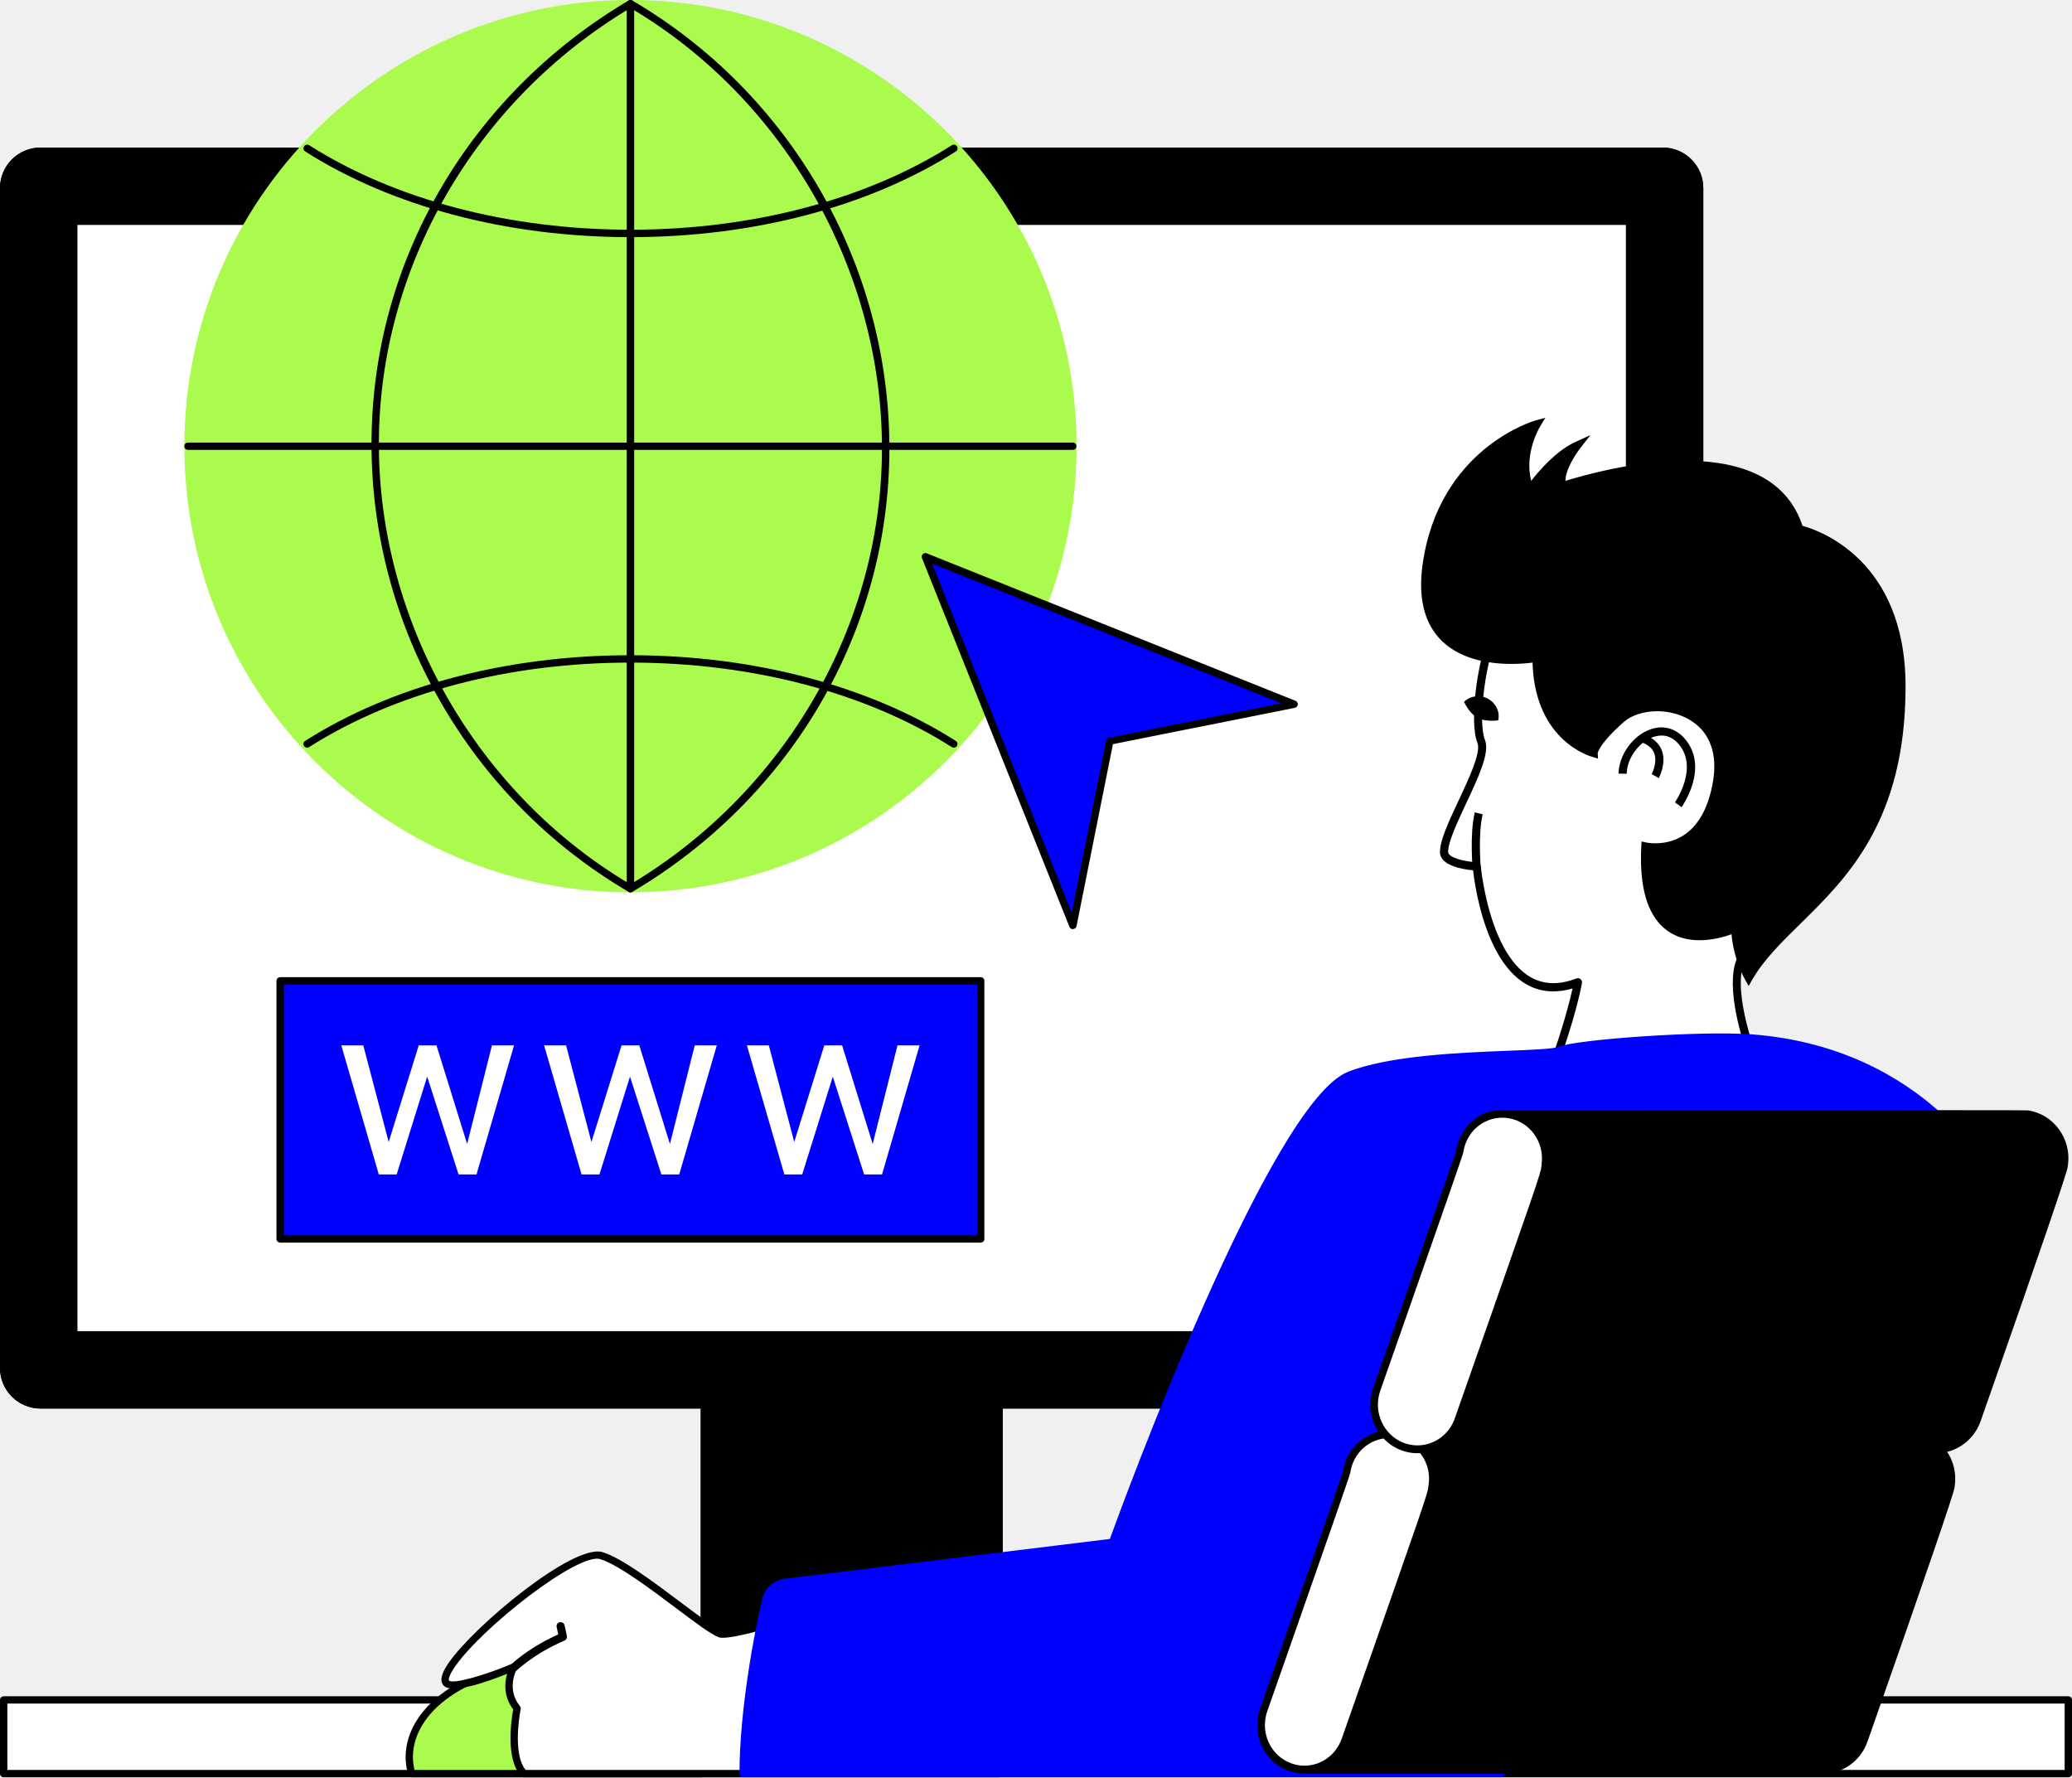
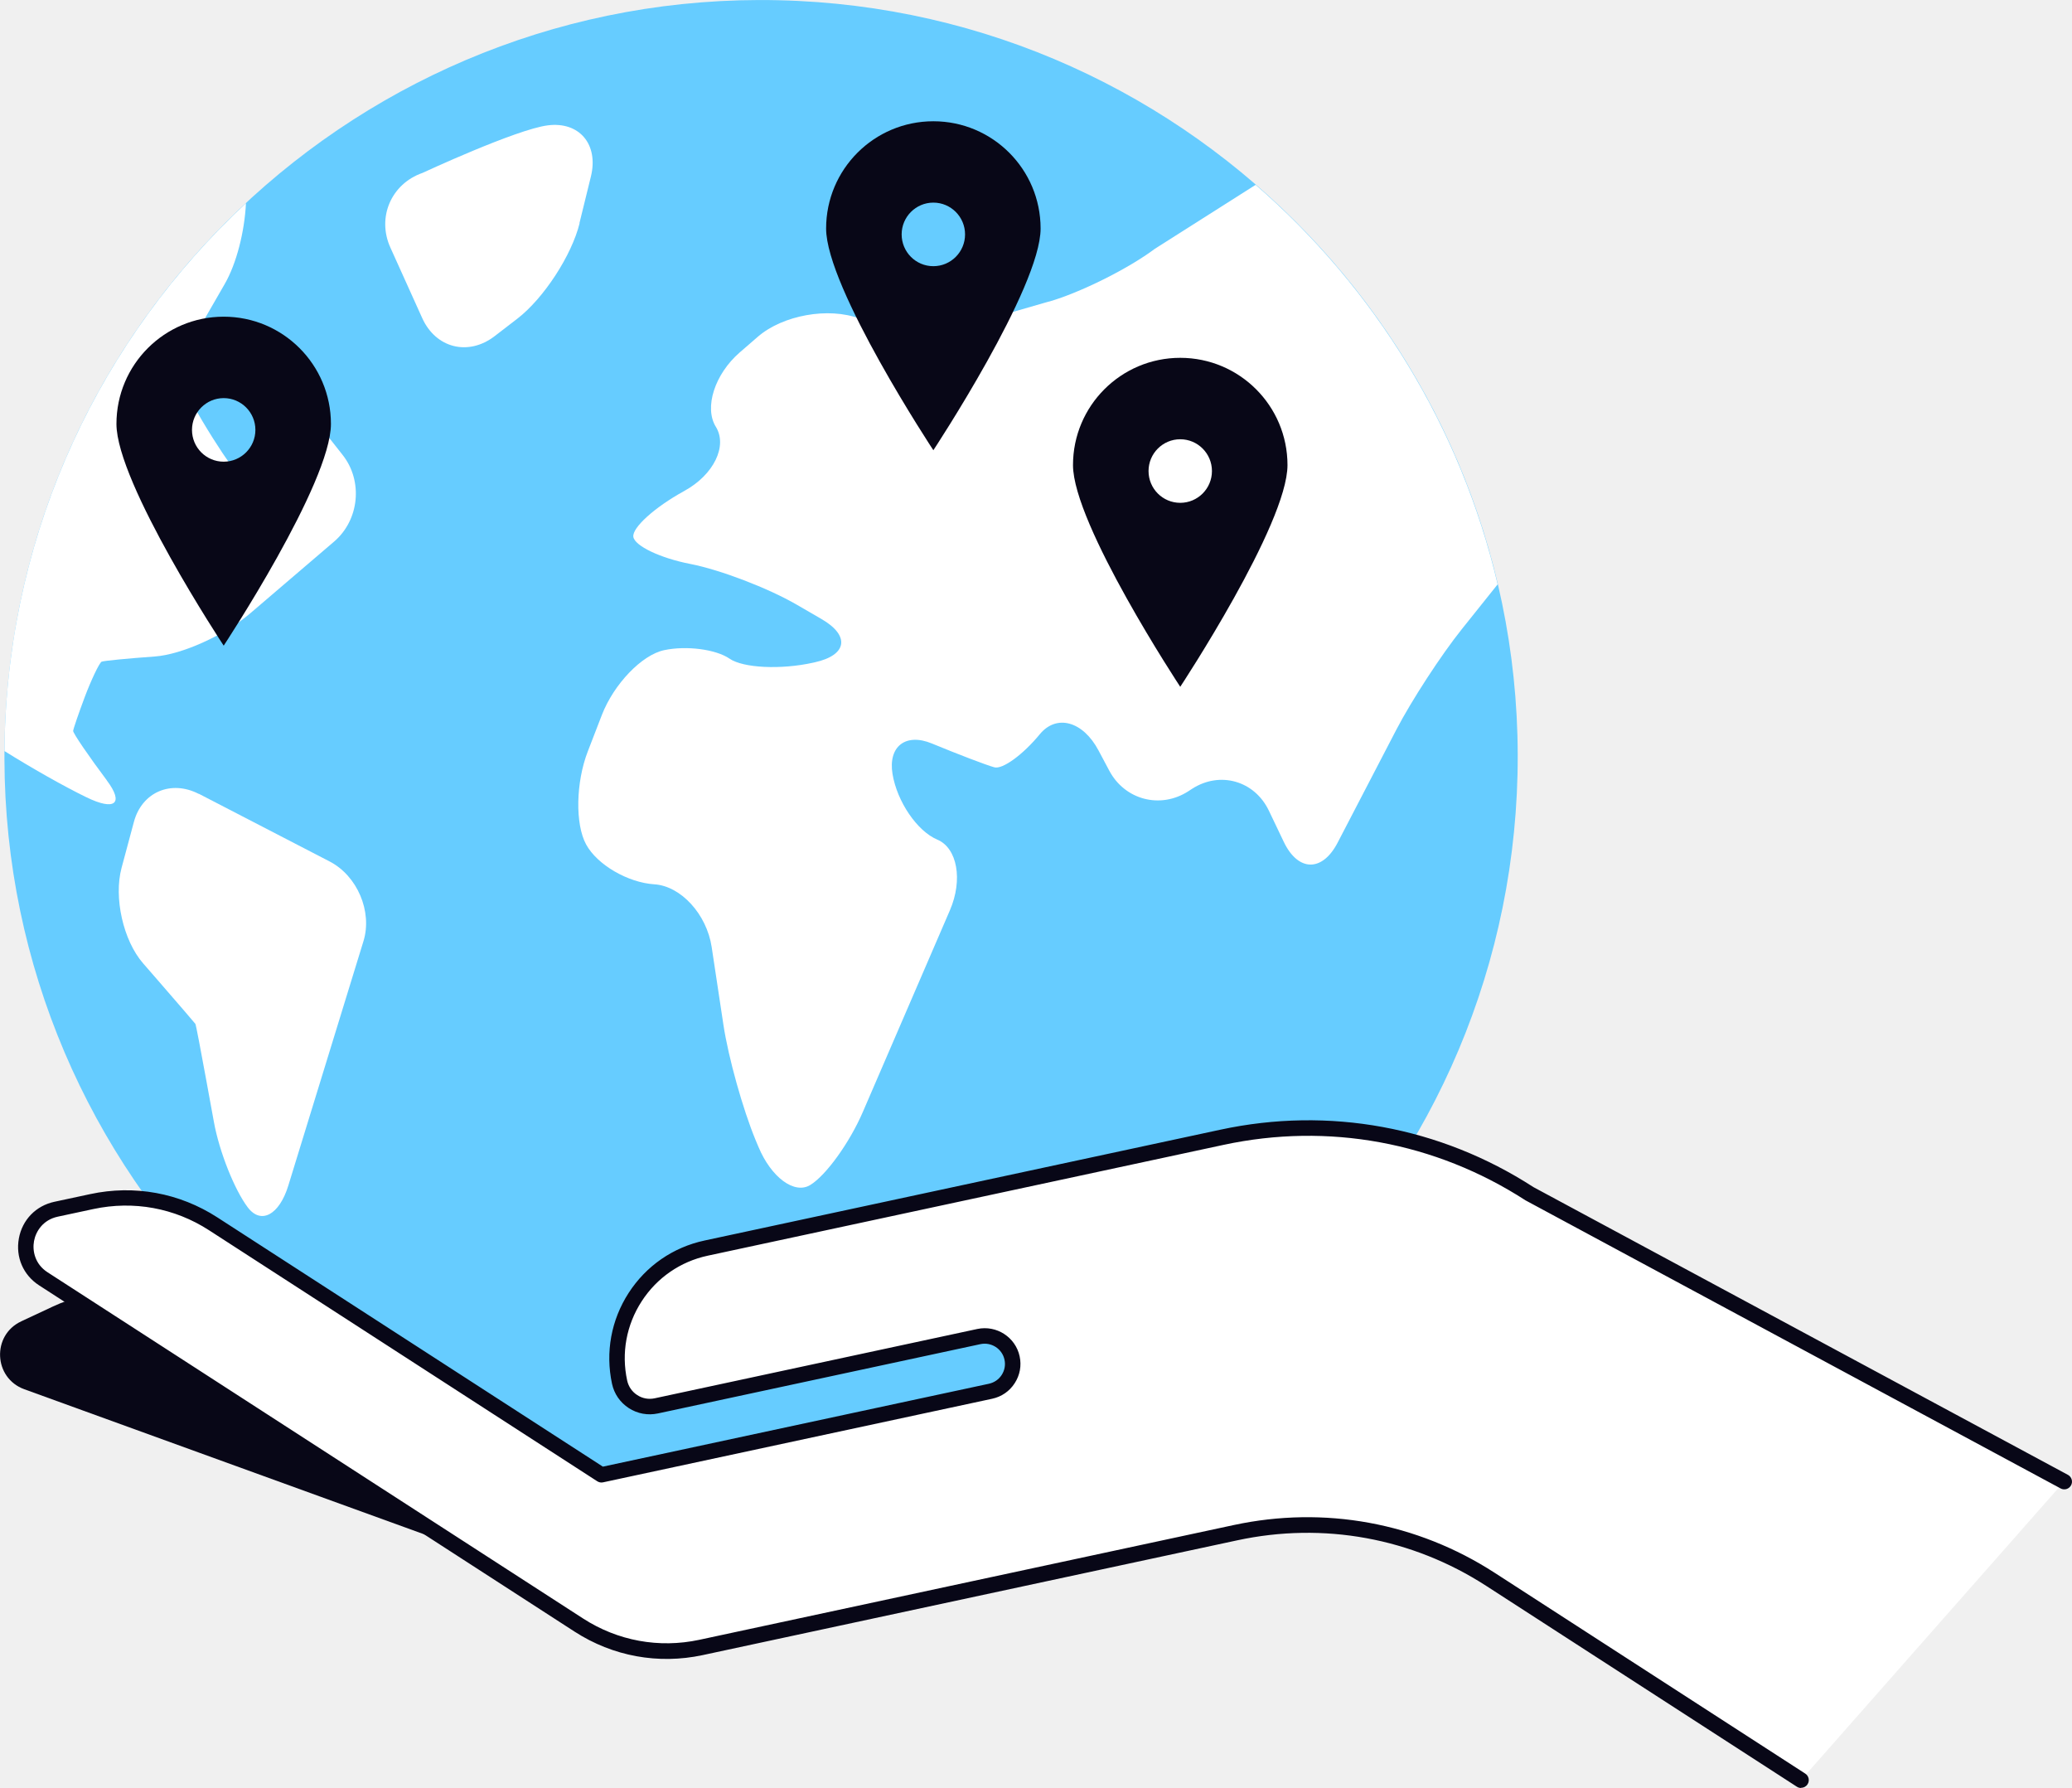
- <svg xmlns="http://www.w3.org/2000/svg" id="Capa_2" data-name="Capa 2" viewBox="0 0 312.22 267.78">
+ <svg xmlns="http://www.w3.org/2000/svg" id="Capa_2" data-name="Capa 2" viewBox="0 0 267.97 231.2">
  <defs>
    <style>
      .cls-1 {
        fill: #fff;
      }

      .cls-2 {
-         fill: #abfb4f;
+         fill: #6cf;
      }

      .cls-3 {
-         fill: blue;
-       }
- 
-       .cls-4 {
-         fill: #010101;
+         fill: #080717;
      }
    </style>
  </defs>
-   <g id="Capa_1-2" data-name="Capa 1">
+   <g id="_Layer_" data-name="&amp;lt;Layer&amp;gt;">
    <g>
+       <path class="cls-3" d="M2.74,170.86l4.11-1.92c4.82-2.25,10.33-2.5,15.33-.69l54.02,19.6,35.98-16.83,31.35,11.37-50.45,23.59c-4.85,2.27-10.4,2.52-15.43.69L3.14,179.64c-3.98-1.45-4.23-6.99-.39-8.78Z" />
+       <path class="cls-2" d="M100.67.03C46.73-1.21,1.83,41.68.6,95.62c-1.24,53.93,41.64,98.81,95.58,100.06,53.95,1.22,98.84-41.65,100.08-95.59C197.49,46.15,154.6,1.25,100.67.03Z" />
      <g>
-         <rect class="cls-1" x=".56" y="256.11" width="311.11" height="11.11" />
-         <path class="cls-4" d="M311.67,267.78H.56c-.31,0-.56-.24-.56-.55v-11.11c0-.31.25-.55.56-.55h311.11c.31,0,.55.24.55.55v11.11c0,.31-.24.55-.55.55ZM1.11,266.67h310v-10H1.11v10Z" />
+         <path class="cls-1" d="M135.66,38.99l-9.67,2.79c-4.12,1.19-10.77.92-14.79-.58h-.03c-4.01-1.52-9.95-.45-13.18,2.36l-2.32,2.01c-3.24,2.81-4.63,7.14-3.09,9.62,1.54,2.48-.28,6.2-4.04,8.27l-.12.07c-3.76,2.07-6.69,4.72-6.51,5.89.18,1.17,3.49,2.75,7.35,3.5,3.87.75,10.07,3.12,13.78,5.27l3.21,1.86c3.71,2.15,3.32,4.66-.86,5.59l-.23.05c-4.19.93-9.05.69-10.81-.52-1.76-1.21-5.56-1.71-8.45-1.1-2.89.61-6.51,4.38-8.06,8.38l-1.82,4.71c-1.55,4-1.65,9.41-.22,12.03,1.42,2.62,5.39,4.94,8.83,5.16,3.43.22,6.77,3.87,7.41,8.11l1.52,10.06c.64,4.24,2.52,10.94,4.16,14.9l.37.88c1.65,3.96,4.67,6.18,6.7,4.93,2.04-1.24,5.09-5.48,6.79-9.42l11.27-26.1c1.7-3.94.96-8.05-1.63-9.14-2.6-1.09-5.2-4.91-5.79-8.48-.59-3.57,1.7-5.35,5.09-3.95,3.39,1.4,7.02,2.79,8.08,3.08,1.06.29,3.7-1.63,5.87-4.27s5.59-1.7,7.6,2.09l1.39,2.61c2.01,3.79,6.61,4.99,10.22,2.67l.49-.32c3.61-2.32,8.07-1.05,9.93,2.82l1.93,4.04c1.85,3.87,4.98,3.92,6.96.11l7.6-14.62c1.98-3.8,5.79-9.65,8.47-13l4.63-5.79c-4.77-20.36-15.94-38.35-31.3-51.66l-13.03,8.27c-3.43,2.57-9.6,5.65-13.72,6.84Z" />
+         <path class="cls-1" d="M13.82,100.91c-2.26-3.01-4.39-6.12-4.36-6.4s.7-2.24,1.49-4.35c.79-2.11,1.9-4.48,2.2-4.6.3-.12,3.39-.42,6.88-.67,3.48-.25,9-2.74,12.26-5.52l10.92-9.34c3.26-2.79,3.76-7.82,1.11-11.19l-1.59-2.02c-2.65-3.37-6.15-4.04-7.77-1.49-1.63,2.55-3.3,4.95-3.72,5.33h-.9c-.49-.39-2.37-3.2-4.17-6.22-1.8-3.02-3.49-6.2-3.41-6.49.07-.29,1.88-3.57,4.03-7.28l2.27-3.94c1.54-2.67,2.57-6.79,2.75-10.46C13.14,43.63,1.23,68.19.6,95.62c-.01.5-.01,1-.02,1.5,3.42,2.14,7.68,4.56,10.59,5.97,3.71,1.81,4.9.82,2.64-2.18Z" />
+         <path class="cls-1" d="M25.71,102.66c-3.59-1.85-7.36-.23-8.39,3.61l-1.6,5.96c-1.03,3.84.22,9.39,2.78,12.33l2,2.3c2.56,2.94,4.7,5.44,4.77,5.54.07.1.72,3.51,1.41,7.3l.99,5.41c.69,3.8,2.66,8.75,4.37,11.01,1.71,2.26,4.08.99,5.25-2.82l9.72-31.61c1.17-3.81-.8-8.45-4.39-10.3l-16.91-8.75Z" />
+         <path class="cls-1" d="M74.94,28.85l1.48-6.02c1.02-4.16-1.49-7.14-5.58-6.62-4.09.52-16.2,6.15-16.2,6.15-4.05,1.41-5.92,5.76-4.15,9.66l4.11,9.1c1.76,3.91,5.98,4.96,9.38,2.34l2.95-2.27c3.39-2.62,7.01-8.17,8.03-12.33Z" />
      </g>
      <g>
-         <g>
-           <g>
-             <rect x=".56" y="22.78" width="255.56" height="188.89" rx="5.56" ry="5.56" />
-             <path class="cls-4" d="M250.56,212.22H6.11c-3.37,0-6.11-2.74-6.11-6.11V28.34c0-3.37,2.74-6.11,6.11-6.11h244.44c3.37,0,6.11,2.74,6.11,6.11v177.78c0,3.37-2.74,6.11-6.11,6.11ZM6.11,23.33c-2.76,0-5,2.25-5,5v177.78c0,2.76,2.24,5,5,5h244.44c2.76,0,5-2.25,5-5V28.34c0-2.76-2.25-5-5-5H6.11Z" />
-           </g>
-           <g>
-             <rect x=".56" y="22.78" width="255.56" height="188.89" rx="5.56" ry="5.56" />
-             <path d="M250.56,212.22H6.11c-3.37,0-6.11-2.74-6.11-6.11V28.34c0-3.37,2.74-6.11,6.11-6.11h244.44c3.37,0,6.11,2.74,6.11,6.11v177.78c0,3.37-2.74,6.11-6.11,6.11ZM6.11,23.33c-2.76,0-5,2.25-5,5v177.78c0,2.76,2.24,5,5,5h244.44c2.76,0,5-2.25,5-5V28.34c0-2.76-2.25-5-5-5H6.11Z" />
-           </g>
-           <g>
-             <rect class="cls-4" x="106.11" y="211.67" width="44.44" height="44.44" />
-             <path class="cls-4" d="M150.56,256.67h-44.44c-.31,0-.56-.24-.56-.55v-44.44c0-.31.25-.55.56-.55h44.44c.31,0,.55.24.55.55v44.44c0,.31-.24.55-.55.55ZM106.67,255.56h43.33v-43.34h-43.33v43.34Z" />
-           </g>
-           <rect class="cls-1" x="11.67" y="33.89" width="233.33" height="166.67" />
-         </g>
-         <g>
-           <g>
-             <circle class="cls-2" cx="95" cy="67.23" r="66.67" />
-             <path class="cls-2" d="M95,134.45c-37.07,0-67.22-30.15-67.22-67.22S57.93,0,95,0s67.22,30.15,67.22,67.22-30.15,67.22-67.22,67.22ZM95,1.11C58.55,1.11,28.89,30.77,28.89,67.23s29.66,66.11,66.11,66.11,66.11-29.66,66.11-66.11S131.45,1.11,95,1.11Z" />
-           </g>
-           <path class="cls-4" d="M95,134.45c-.1,0-.19-.02-.28-.08-23.89-13.98-38.74-39.83-38.74-67.46S70.83,14.21,94.72.08c.17-.11.39-.11.56,0,23.89,13.98,38.74,39.83,38.74,67.46s-14.84,52.7-38.73,66.83c-.09.05-.18.08-.28.08ZM95,1.2c-23.39,13.96-37.91,39.11-37.91,65.71s14.52,52.51,37.9,66.33c23.39-13.96,37.91-39.11,37.91-65.71S118.39,15.03,95,1.2Z" />
-           <path class="cls-4" d="M143.72,112.65c-.1,0-.21-.03-.3-.09-12.92-8.21-30.12-12.73-48.42-12.73s-35.5,4.52-48.42,12.73c-.25.17-.6.1-.77-.17-.17-.26-.09-.6.17-.76,13.09-8.33,30.5-12.91,49.02-12.91s35.92,4.58,49.02,12.91c.26.16.34.5.17.76-.1.17-.28.26-.47.26Z" />
-           <path class="cls-4" d="M95,35.73c-18.51,0-35.92-4.58-49.01-12.91-.26-.16-.34-.5-.17-.77.16-.26.51-.33.77-.17,12.92,8.21,30.11,12.73,48.42,12.73s35.5-4.52,48.42-12.73c.27-.16.61-.09.77.17.17.26.09.6-.17.77-13.1,8.33-30.51,12.91-49.02,12.91Z" />
-           <path class="cls-4" d="M161.67,67.78H28.33c-.31,0-.56-.24-.56-.55s.25-.55.56-.55h133.33c.31,0,.55.24.55.55s-.24.55-.55.55Z" />
-           <path class="cls-4" d="M95,134.45c-.31,0-.56-.24-.56-.55V.56c0-.31.25-.55.56-.55s.56.24.56.55v133.33c0,.31-.25.55-.56.55Z" />
-         </g>
-         <g>
-           <rect class="cls-3" x="42.22" y="147.78" width="105.56" height="38.89" />
-           <path class="cls-4" d="M147.78,187.22H42.22c-.31,0-.56-.24-.56-.55v-38.89c0-.31.25-.55.56-.55h105.56c.31,0,.55.24.55.55v38.89c0,.31-.24.55-.55.55ZM42.78,186.12h104.45v-37.78H42.78v37.78Z" />
-         </g>
-         <g>
-           <polygon class="cls-3" points="167.22 111.67 161.67 139.45 139.44 83.89 195 106.11 167.22 111.67" />
-           <path class="cls-4" d="M161.67,140c-.23,0-.43-.14-.52-.35l-22.22-55.56c-.08-.21-.04-.44.12-.6.16-.16.4-.21.6-.12l55.56,22.22c.23.09.37.32.35.56-.02.24-.2.45-.45.49l-27.41,5.48-5.48,27.41c-.04.24-.25.42-.49.44h-.05ZM140.44,84.89l21.05,52.62,5.19-25.94c.04-.22.21-.39.43-.43l25.94-5.19-52.61-21.04Z" />
-         </g>
-         <g>
-           <polygon class="cls-1" points="70.39 172.36 65.77 157.5 63.1 157.5 58.57 172.06 54.74 157.5 51.43 157.5 57.08 176.95 59.77 176.95 64.37 162.21 69.1 176.95 71.8 176.95 77.46 157.5 74.13 157.5 70.39 172.36" />
-           <polygon class="cls-1" points="100.95 172.36 96.33 157.5 93.66 157.5 89.12 172.06 85.3 157.5 81.99 157.5 87.63 176.95 90.33 176.95 94.93 162.21 99.66 176.95 102.35 176.95 108.01 157.5 104.69 157.5 100.95 172.36" />
-           <polygon class="cls-1" points="135.24 157.5 131.5 172.36 126.89 157.5 124.21 157.5 119.68 172.06 115.85 157.5 112.55 157.5 118.19 176.95 120.88 176.95 125.49 162.21 130.21 176.95 132.91 176.95 138.57 157.5 135.24 157.5" />
-         </g>
+         <path class="cls-1" d="M266.97,191.59l-69.2-37.25c-11.75-7.6-26.05-10.22-39.73-7.28l-66.71,14.33c-7.88,1.69-12.9,9.45-11.2,17.33h0c.46,2.16,2.59,3.54,4.75,3.07l41.71-8.96c1.95-.42,3.87.82,4.29,2.78.42,1.95-.82,3.87-2.78,4.29l-50.33,10.81-50.21-32.46c-4.64-3-10.29-4.04-15.7-2.88l-4.62.99c-4.31.93-5.35,6.6-1.65,9l69.26,44.77c4.68,3.02,10.36,4.06,15.8,2.89l69.12-14.84c11.36-2.44,23.23-.27,32.99,6.04l40.16,25.96,34.04-38.61Z" />
+         <path class="cls-3" d="M232.93,231.2c-.19,0-.37-.05-.54-.16l-40.16-25.96c-9.6-6.21-21.05-8.31-32.23-5.9l-69.12,14.84c-5.74,1.23-11.62.16-16.56-3.03L5.06,166.21c-2.06-1.33-3.06-3.66-2.62-6.07.44-2.41,2.21-4.23,4.6-4.74l4.62-.99c5.71-1.23,11.55-.16,16.45,3.01l49.86,32.23,49.93-10.72c.68-.15,1.27-.55,1.65-1.14.38-.59.51-1.29.36-1.97-.3-1.41-1.7-2.31-3.11-2.01l-41.71,8.96c-1.31.28-2.64.04-3.77-.69-1.12-.73-1.89-1.84-2.17-3.15-.87-4.07-.11-8.24,2.15-11.74,2.26-3.5,5.75-5.91,9.82-6.78l66.71-14.33c14.04-3.02,28.42-.38,40.48,7.42l69.13,37.21c.49.26.67.87.41,1.35-.26.49-.87.67-1.35.41l-69.2-37.25c-11.68-7.55-25.53-10.08-39.05-7.18l-66.71,14.33c-3.55.76-6.59,2.86-8.56,5.91-1.97,3.05-2.64,6.68-1.87,10.23.17.78.63,1.46,1.31,1.89.67.44,1.48.58,2.26.41l41.71-8.96c2.49-.53,4.95,1.06,5.48,3.54.26,1.21.03,2.44-.64,3.47-.67,1.04-1.7,1.75-2.91,2.01l-50.33,10.81c-.26.06-.53,0-.75-.14l-50.21-32.46c-4.45-2.88-9.76-3.85-14.95-2.74l-4.62.99c-1.9.41-2.83,1.9-3.06,3.15-.23,1.26.11,2.97,1.74,4.03l69.26,44.77c4.48,2.9,9.83,3.88,15.05,2.76l69.12-14.84c11.71-2.51,23.69-.32,33.74,6.18l40.16,25.96c.46.3.6.92.3,1.38-.19.3-.51.46-.84.46Z" />
      </g>
-       <g>
-         <g>
-           <path class="cls-2" d="M83.89,250.56c-12.25,0-22.22,6.38-22.22,14.2,0,.63.08,1.3.25,2.04l.09.42h43.74l.09-.42c.18-.77.26-1.42.26-2.04,0-7.83-9.97-14.2-22.23-14.2Z" />
-           <path class="cls-4" d="M105.76,267.78h-43.74c-.26,0-.49-.18-.54-.43l-.09-.42c-.18-.79-.27-1.5-.27-2.17,0-8.14,10.22-14.76,22.78-14.76s22.78,6.62,22.78,14.76c0,.66-.09,1.35-.27,2.17l-.1.42c-.06.25-.28.43-.54.43ZM62.46,266.67h42.85c.17-.73.24-1.33.24-1.91,0-7.53-9.72-13.65-21.67-13.65s-21.66,6.12-21.66,13.65c0,.58.08,1.2.24,1.91Z" />
-         </g>
-         <g>
-           <path class="cls-1" d="M224.53,97.17c-1.2,2.78-2.54,11.49-1.33,14.53,1.22,3.04-5.59,12.97-5.59,16.66,0,1.93,4.92,2.18,4.92,2.18,0,0,1.96,22.56,15.25,17.46,0,0-.62,3.71-3.05,10.8l29.29.23s-4.05-10.7-1.41-14.96c2.63-4.26,10.82-5.94,10.82-20.94s-36.75-54.32-48.9-25.95Z" />
-           <path d="M237.48,86.53c-6.02,0-10.57,3.49-13.52,10.39-1.22,2.84-2.63,11.77-1.33,15.01.57,1.43-1.31,5.42-2.82,8.64-1.45,3.09-2.83,6.01-2.83,7.8,0,2.07,3.47,2.62,4.99,2.75.35,3.09,2.56,18.25,12.09,18.25.92,0,1.9-.15,2.9-.44-.34,1.55-1.15,4.82-2.81,9.67-.06.19-.04.4.08.55.11.16.3.26.5.26l29.29.24h0c.2,0,.39-.1.5-.26.11-.17.14-.38.06-.57-.03-.11-3.91-10.48-1.46-14.43.66-1.05,1.7-1.95,2.91-3.01,3.39-2.93,8.02-6.96,8.02-18.25,0-5.57-4.96-14.66-12.35-22.61-8.26-8.89-17.09-13.99-24.22-13.99ZM265.22,140.46c-1.23,1.06-2.39,2.08-3.14,3.28-2.34,3.79.16,12.01,1.06,14.67l-27.56-.22c2.2-6.53,2.77-9.94,2.8-10.09.04-.22-.05-.44-.22-.58-.17-.14-.4-.18-.61-.1-1.23.47-2.41.71-3.49.71-9.28,0-10.91-17.47-10.93-17.65-.03-.3-.28-.54-.58-.56-1.82-.1-4.34-.69-4.34-1.56,0-1.51,1.38-4.45,2.7-7.28,1.86-3.96,3.62-7.69,2.85-9.61-1.13-2.83.2-11.43,1.32-14.06,2.75-6.4,6.91-9.65,12.4-9.65,15.17,0,35.34,24.26,35.34,35.36s-4.21,14.39-7.6,17.33Z" />
-         </g>
-         <g>
-           <path d="M248.69,109.89c-2.65.93-4.75,3.86-4.8,6.67l1.23.02c.03-2.29,1.81-4.77,3.98-5.53,1.04-.37,2.57-.48,3.9,1.12,2.97,3.58-.58,8.67-.61,8.72l1,.72c.17-.24,4.13-5.91.56-10.22-1.37-1.65-3.29-2.2-5.26-1.5Z" />
-           <path d="M247.79,110.68l-.43,1.16c1,.36,1.64.93,1.91,1.66.53,1.42-.38,3.11-.39,3.13l1.07.6c.05-.09,1.19-2.2.47-4.14-.41-1.1-1.3-1.9-2.64-2.4Z" />
-         </g>
-         <g>
-           <path class="cls-1" d="M138.99,237.16s-27.89,9.93-30.49,9c-2.6-.94-13.19-10.35-17.89-11.77-4.7-1.42-25.47,16.46-23.39,19.16,1.13,1.48,10.18-2.37,10.18-2.37,0,0-1.87,3.31.52,6.24,0,0-1.52,7.26,1.05,9.8h71.59l-11.57-30.06Z" />
-           <path class="cls-4" d="M150.56,267.78h-71.59c-.15,0-.29-.05-.39-.16-2.49-2.47-1.5-8.7-1.25-10.06-1.49-1.99-1.29-4.07-.92-5.37-3.21,1.29-8.52,3.14-9.63,1.69-.7-.91.14-2.35.84-3.36,3.81-5.53,18.72-17.95,23.16-16.67,2.87.87,7.62,4.43,11.81,7.58,2.64,1.98,5.12,3.85,6.11,4.2,1.67.64,19.4-5.18,30.11-9,.28-.12.6.04.71.32l11.57,30.06c.07.17.04.36-.07.52-.1.15-.27.24-.46.24ZM79.2,266.67h70.54l-11.08-28.8c-5.36,1.9-25.37,8.89-29.75,8.89-.26,0-.46-.02-.6-.08-1.14-.41-3.46-2.15-6.4-4.36-3.91-2.94-8.78-6.59-11.46-7.41-3.3-1.04-17.77,10.22-21.92,16.24-.95,1.37-.95,1.94-.87,2.05.49.56,5.03-.63,9.53-2.54.23-.1.48-.03.63.14.16.17.19.43.07.64-.07.12-1.65,3.03.46,5.62.11.13.15.3.11.47-.39,1.89-1,7.1.75,9.14Z" />
-         </g>
-         <g>
-           <path d="M271.13,79.73c-5.25-16.99-35.7-6.48-35.7-6.48-.84-2.2,2.2-6.09,2.2-6.09-3.72,1.69-7.1,6.6-7.1,6.6-2.03-4.9,1.01-9.81,1.01-9.81,0,0-14.2,3.89-16.57,21.3-2.37,17.42,16.57,13.87,16.57,13.87.02,12.29,8.6,14.34,8.6,14.34,0,0-.08-1.41,4.15-5.15,4.23-3.73,16.3-1.94,14.47,9.38-1.93,11.92-10.82,9.85-10.82,9.85-1.01,19.11,13.53,12.35,13.53,12.35.17,4.22,2.03,7.44,2.03,7.44,6.08-10.66,23.04-15.8,23.04-43.91,0-20.68-15.41-23.68-15.41-23.68Z" />
-           <path d="M271.61,79.22c-2.16-6.5-8.11-9.8-17.65-9.8-7.8,0-15.75,2.31-18.06,3.03-.06-1.6,1.52-4.02,2.21-4.91l1.54-1.98-2.28,1.04c-2.84,1.29-5.43,4.29-6.64,5.84-1.09-4.17,1.3-8.13,1.33-8.17l.81-1.33-1.5.41c-.15.04-14.62,4.2-17.02,21.82-.63,4.66.17,8.3,2.39,10.84,2.9,3.32,7.59,4.02,11.01,4.02,1.36,0,2.5-.11,3.18-.2.35,12.01,8.98,14.2,9.07,14.22l.8.25-.05-.83s.17-1.37,3.94-4.7c1.14-1.01,3.02-1.61,5.02-1.61,2.72,0,5.26,1.08,6.8,2.88,1.57,1.84,2.13,4.45,1.64,7.54-1.34,8.25-6.03,9.48-8.71,9.48-.82,0-1.36-.12-1.36-.12l-.72-.16-.04.73c-.29,5.51.68,9.48,2.88,11.8,1.48,1.56,3.47,2.35,5.92,2.35,1.99,0,3.79-.53,4.79-.9.36,3.9,1.99,6.74,2.06,6.86l.53.93.53-.93c1.72-3.01,4.41-5.64,7.25-8.43,7.06-6.93,15.86-15.56,15.86-35.78,0-19.15-13.17-23.55-15.54-24.19ZM270.42,138.3c-2.6,2.56-5.08,4.98-6.86,7.73-.54-1.22-1.37-3.49-1.48-6.18l-.04-.92-.83.39s-2.41,1.1-5.09,1.1c-2.1,0-3.79-.66-5.03-1.96-1.87-1.97-2.73-5.41-2.57-10.22.26.03.58.05.92.05,2.47,0,8.39-1.02,9.92-10.5.56-3.46-.1-6.4-1.91-8.53-1.79-2.1-4.61-3.31-7.73-3.31-2.33,0-4.46.7-5.84,1.92-2.77,2.45-3.8,3.97-4.16,4.83-1.85-.69-7.55-3.62-7.57-13.56v-.74s-.73.14-.73.14c-.01,0-1.56.29-3.67.29-3.16,0-7.48-.63-10.09-3.6-1.97-2.26-2.67-5.58-2.09-9.87,1.85-13.56,11.15-18.76,14.72-20.27-.8,1.89-1.81,5.38-.34,8.93l.43,1.05.64-.93s2.05-2.94,4.61-4.97c-.7,1.36-1.28,3.04-.78,4.33l.22.55.55-.2c.1-.03,9.33-3.18,18.33-3.18s14.69,3.12,16.59,9.26l.11.35.36.07c.61.12,14.91,3.17,14.91,23.07s-8.23,27.78-15.49,34.9Z" />
-         </g>
-         <g>
-           <path class="cls-3" d="M263.93,156.38c-7.69-.58-26.42.79-28.87,1.83-2.45,1.05-22.2.04-31.71,3.77-12.02,4.73-35.71,70.38-35.71,70.38l-49.3,6.03c-1.44.17-2.61,1.22-2.95,2.62-1.11,4.64-3.42,16.65-3.42,26.22h114.14l74.29-88.85s-9.61-19.97-36.47-22Z" />
-           <path class="cls-3" d="M226.11,267.77h-114.14c-.3,0-.54-.24-.54-.54,0-9.53,2.25-21.4,3.43-26.34.4-1.64,1.74-2.83,3.41-3.03l48.97-5.99c2-5.51,24.1-65.75,35.9-70.39,6.29-2.47,17.07-2.89,24.2-3.17,3.61-.14,6.73-.27,7.49-.59,2.58-1.1,21.31-2.45,29.13-1.88h0c26.86,2.04,36.82,22.1,36.92,22.31.09.19.06.42-.07.58l-74.29,88.85c-.1.12-.25.2-.42.2ZM112.52,266.68h113.34l73.89-88.38c-1.36-2.51-11.46-19.54-35.87-21.39-8.03-.61-26.39.84-28.62,1.79-.9.39-3.32.5-7.87.68-7.06.28-17.74.7-23.84,3.1-11.65,4.58-35.16,69.41-35.4,70.06-.07.2-.24.33-.44.35l-49.3,6.03c-1.22.15-2.19,1.01-2.48,2.21-1.16,4.81-3.32,16.21-3.4,25.54Z" />
-         </g>
-         <path d="M84.35,244.41c-.33.06-.54.4-.47.72l.24,1.12c-4.86,2.18-7.42,4.82-7.53,4.94-.23.25-.23.63.02.87.11.11.27.17.42.17.16,0,.33-.06.44-.19.03-.02,2.68-2.76,7.59-4.86.27-.11.42-.41.36-.69l-.34-1.6c-.06-.33-.4-.53-.73-.47Z" />
-         <g>
-           <path class="cls-1" d="M225.75,108.53c-2.06-2.4-5.14-2.79-5.14-2.79l5.14,2.79Z" />
-           <path d="M224.19,105.26c-.52-.28-1.11-.41-1.72-.36-.61.07-1.25.25-1.86.85.37.75.69,1.19,1.03,1.58.33.37.66.63,1.01.82.36.19.75.31,1.23.38.5.05,1.02.1,1.87.01.19-.81.01-1.49-.29-2.04-.3-.54-.75-.97-1.27-1.24Z" />
-         </g>
-         <path d="M222.23,122.39c-.8,3.28-.32,8.54-.3,8.77l1.22-.11s-.48-5.28.27-8.36l-1.19-.29Z" />
-       </g>
-       <g>
-         <g>
-           <g>
-             <path d="M288.49,216.17c-.6-.09-79.75,0-79.75,0l-11.47,50.47h77.44c2.68,0,5.19-1.7,6.16-4.44,13.56-38.66,12.87-36.69,13.12-38.39.53-3.67-1.93-7.09-5.5-7.63Z" />
-             <path d="M288.57,215.58c-.11-.01-.3-.04-21.02-.04-23.63,0-58.81.04-58.81.04-.27,0-.49.19-.56.46l-11.47,50.47c-.04.18,0,.36.11.5.11.14.28.22.45.22h77.44c2.99,0,5.68-1.94,6.69-4.83l.6-1.7q12.33-35.16,12.52-36.58l.03-.22c.28-1.93-.19-3.86-1.32-5.42-1.13-1.57-2.79-2.59-4.67-2.89ZM293.42,223.71l-.03.23c-.17,1.29-.28,1.63-12.46,36.34l-.6,1.7c-.85,2.42-3.11,4.05-5.62,4.05h-76.71l11.21-49.29c4.19,0,36.3-.04,58.34-.04,16.78,0,20.62.02,20.86.04,1.58.24,2.97,1.1,3.91,2.41.95,1.31,1.34,2.92,1.1,4.55Z" />
-           </g>
-           <g>
-             <path class="cls-1" d="M210.34,216.17c-3.59-.55-6.9,1.97-7.44,5.65-.05.4.62-1.55-12.49,35.82-1.23,3.49.53,7.34,3.93,8.6.73.27,1.48.4,2.22.4,2.67,0,5.19-1.7,6.15-4.44,13.56-38.66,12.87-36.69,13.12-38.39.54-3.67-1.93-7.09-5.5-7.63Z" />
-             <path d="M210.43,215.58c-3.98-.59-7.51,2.18-8.11,6.23-.05.28-1.06,3.17-8.95,25.64l-3.5,9.99c-.65,1.83-.56,3.82.25,5.59.81,1.76,2.24,3.1,4.03,3.76.79.29,1.6.43,2.41.43,2.99,0,5.68-1.94,6.69-4.83l.6-1.7q12.33-35.16,12.52-36.58l.03-.22c.58-3.98-2.1-7.71-5.98-8.31ZM215.27,223.71l-.03.23c-.17,1.29-.29,1.63-12.47,36.34l-.6,1.7c-.85,2.42-3.11,4.05-5.61,4.05-.69,0-1.37-.12-2.02-.37-1.5-.55-2.7-1.67-3.37-3.15-.68-1.48-.75-3.14-.21-4.69l3.5-9.98q8.99-25.63,9.01-25.95c.44-3.03,2.92-5.22,5.89-5.22.3,0,.6.02.9.07,3.25.5,5.5,3.62,5.01,6.96Z" />
-           </g>
-         </g>
-         <g>
-           <g>
-             <path d="M305.52,167.89c-.6-.09-79.74,0-79.74,0l-11.48,50.47h77.44c2.68,0,5.19-1.7,6.16-4.43,13.56-38.66,12.87-36.69,13.12-38.4.53-3.67-1.93-7.08-5.5-7.64Z" />
-             <path d="M305.6,167.31c-.1-.02-.3-.05-21.02-.05-23.63,0-58.8.04-58.8.04-.27,0-.5.2-.56.46l-11.47,50.47c-.04.17,0,.36.11.5.11.14.27.22.45.22h77.44c2.99,0,5.68-1.94,6.7-4.83l.54-1.54q12.39-35.32,12.58-36.75l.03-.22c.59-3.98-2.1-7.71-5.98-8.31ZM310.45,175.44l-.03.23c-.17,1.29-.29,1.64-12.52,36.51l-.54,1.54c-.85,2.42-3.1,4.05-5.61,4.05h-76.71l11.2-49.28c4.19,0,36.3-.04,58.34-.04,16.78,0,20.62.02,20.85.03,3.26.5,5.5,3.62,5.01,6.96Z" />
-           </g>
-           <g>
-             <path class="cls-1" d="M227.37,167.89c-3.59-.55-6.9,1.99-7.43,5.65-.06.41.61-1.55-12.49,35.83-1.23,3.49.54,7.34,3.93,8.59.73.27,1.48.4,2.21.4,2.68,0,5.2-1.7,6.16-4.43,13.56-38.66,12.87-36.69,13.12-38.4.54-3.67-1.93-7.08-5.5-7.64Z" />
-             <path d="M227.46,167.31c-3.98-.62-7.51,2.17-8.1,6.22-.05.28-1.05,3.11-8.79,25.17l-3.67,10.46c-1.33,3.8.59,7.99,4.28,9.36.78.29,1.59.43,2.41.43,2.99,0,5.68-1.94,6.7-4.83l.54-1.54q12.39-35.32,12.58-36.75l.03-.22c.58-3.98-2.11-7.71-5.98-8.31ZM232.31,175.44l-.03.23c-.17,1.29-.29,1.64-12.53,36.51l-.54,1.54c-.85,2.42-3.11,4.05-5.62,4.05-.68,0-1.36-.12-2.02-.36-3.09-1.15-4.7-4.67-3.59-7.85l3.67-10.46q8.83-25.15,8.85-25.48c.43-3.02,2.91-5.22,5.88-5.22.3,0,.6.03.89.07,3.25.5,5.5,3.62,5.02,6.96Z" />
-           </g>
-         </g>
-       </g>
+       <path class="cls-3" d="M120.71,15.68c-7.66,0-13.87,6.21-13.87,13.87s13.87,28.67,13.87,28.67c0,0,13.87-21.01,13.87-28.67s-6.21-13.87-13.87-13.87ZM120.71,34.42c-2.27,0-4.1-1.84-4.1-4.11s1.84-4.11,4.1-4.11,4.1,1.84,4.1,4.11-1.84,4.11-4.1,4.11Z" />
+       <path class="cls-3" d="M28.93,40.95c-7.66,0-13.87,6.21-13.87,13.87s13.87,28.67,13.87,28.67c0,0,13.87-21.01,13.87-28.67s-6.21-13.87-13.87-13.87ZM28.93,59.7c-2.27,0-4.1-1.84-4.1-4.11s1.84-4.11,4.1-4.11,4.1,1.84,4.1,4.11-1.84,4.11-4.1,4.11Z" />
+       <path class="cls-3" d="M152.64,46.27c-7.66,0-13.87,6.21-13.87,13.87s13.87,28.67,13.87,28.67c0,0,13.87-21.01,13.87-28.67s-6.21-13.87-13.87-13.87ZM152.64,65.02c-2.27,0-4.1-1.84-4.1-4.11s1.84-4.11,4.1-4.11,4.1,1.84,4.1,4.11-1.84,4.11-4.1,4.11Z" />
    </g>
  </g>
</svg>
